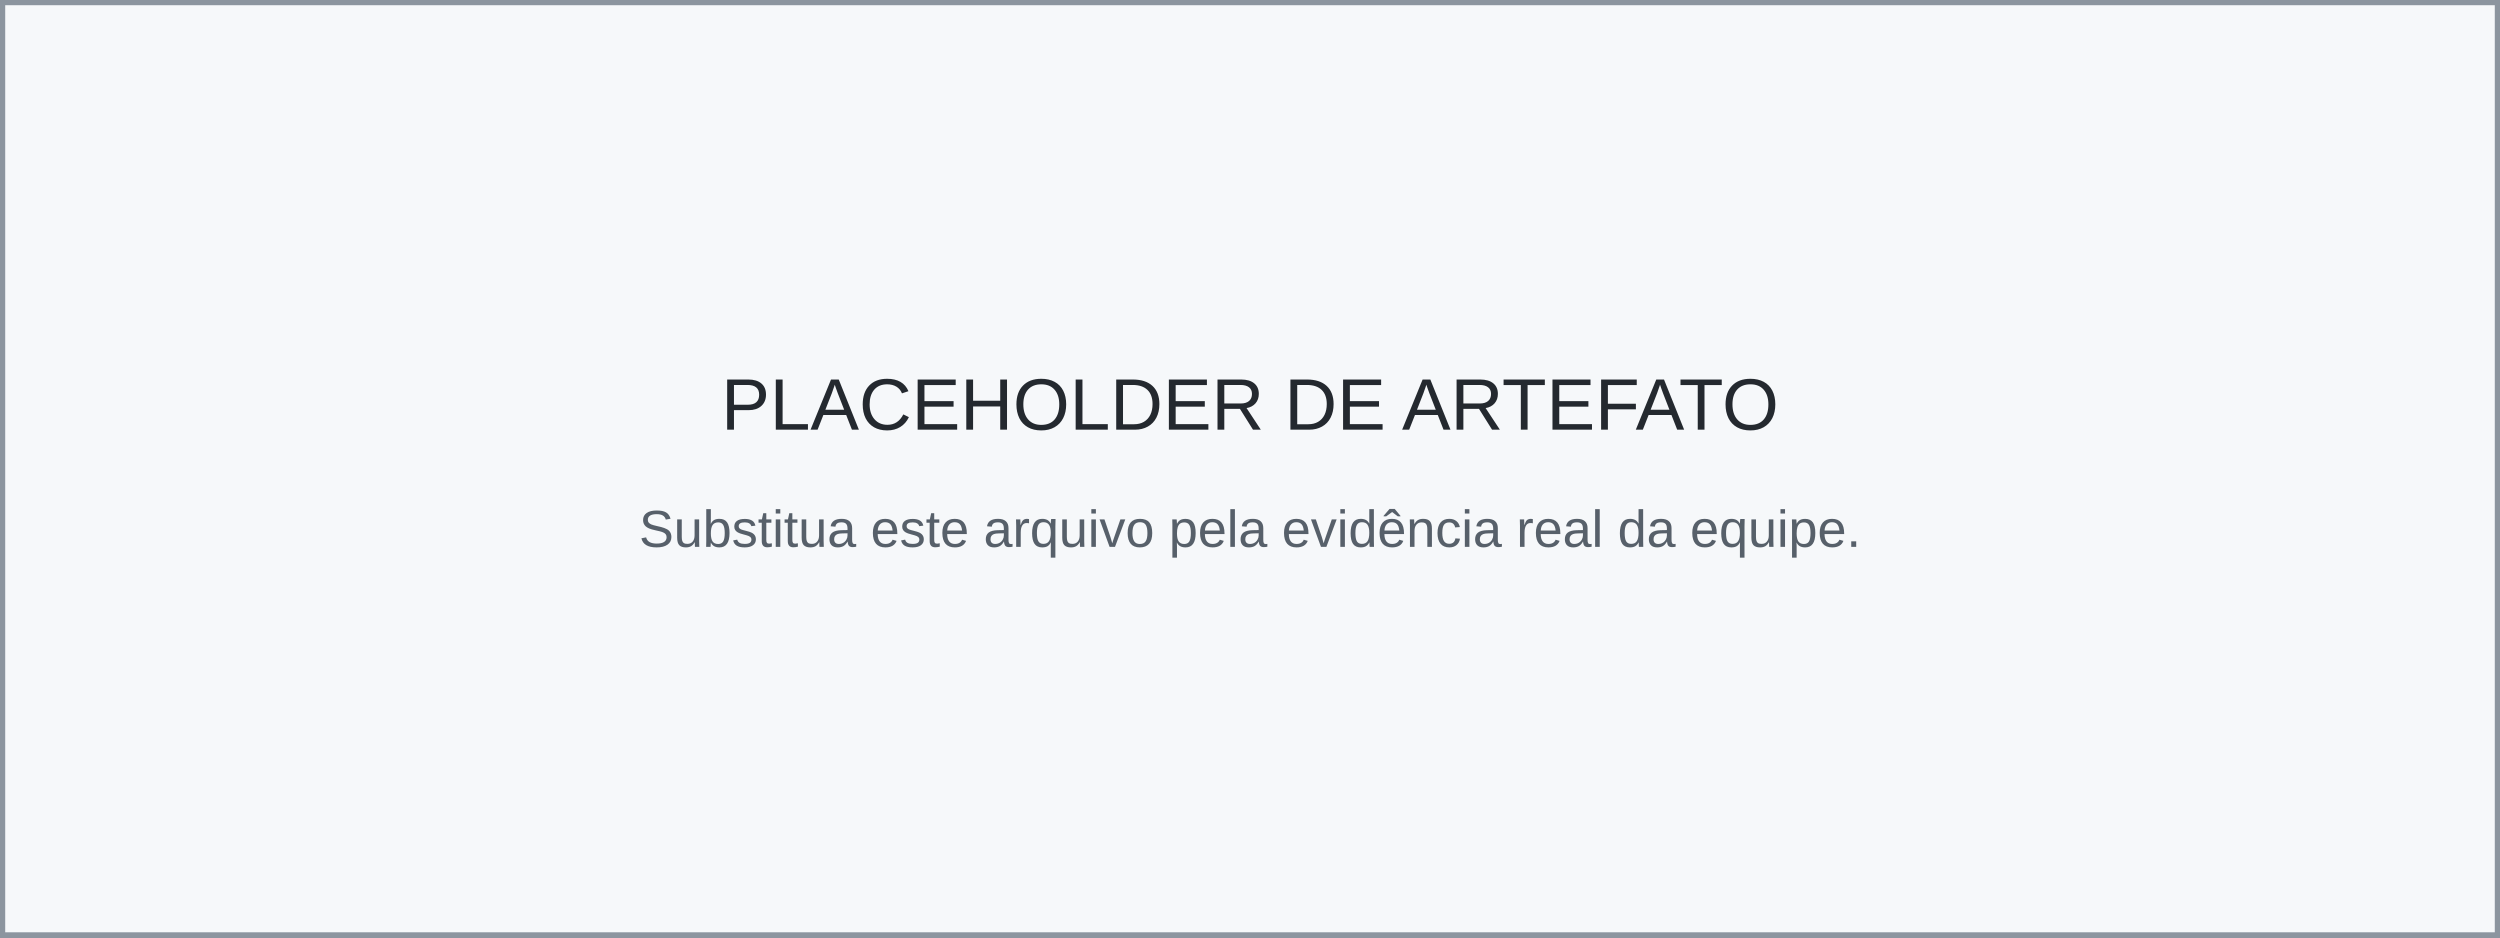
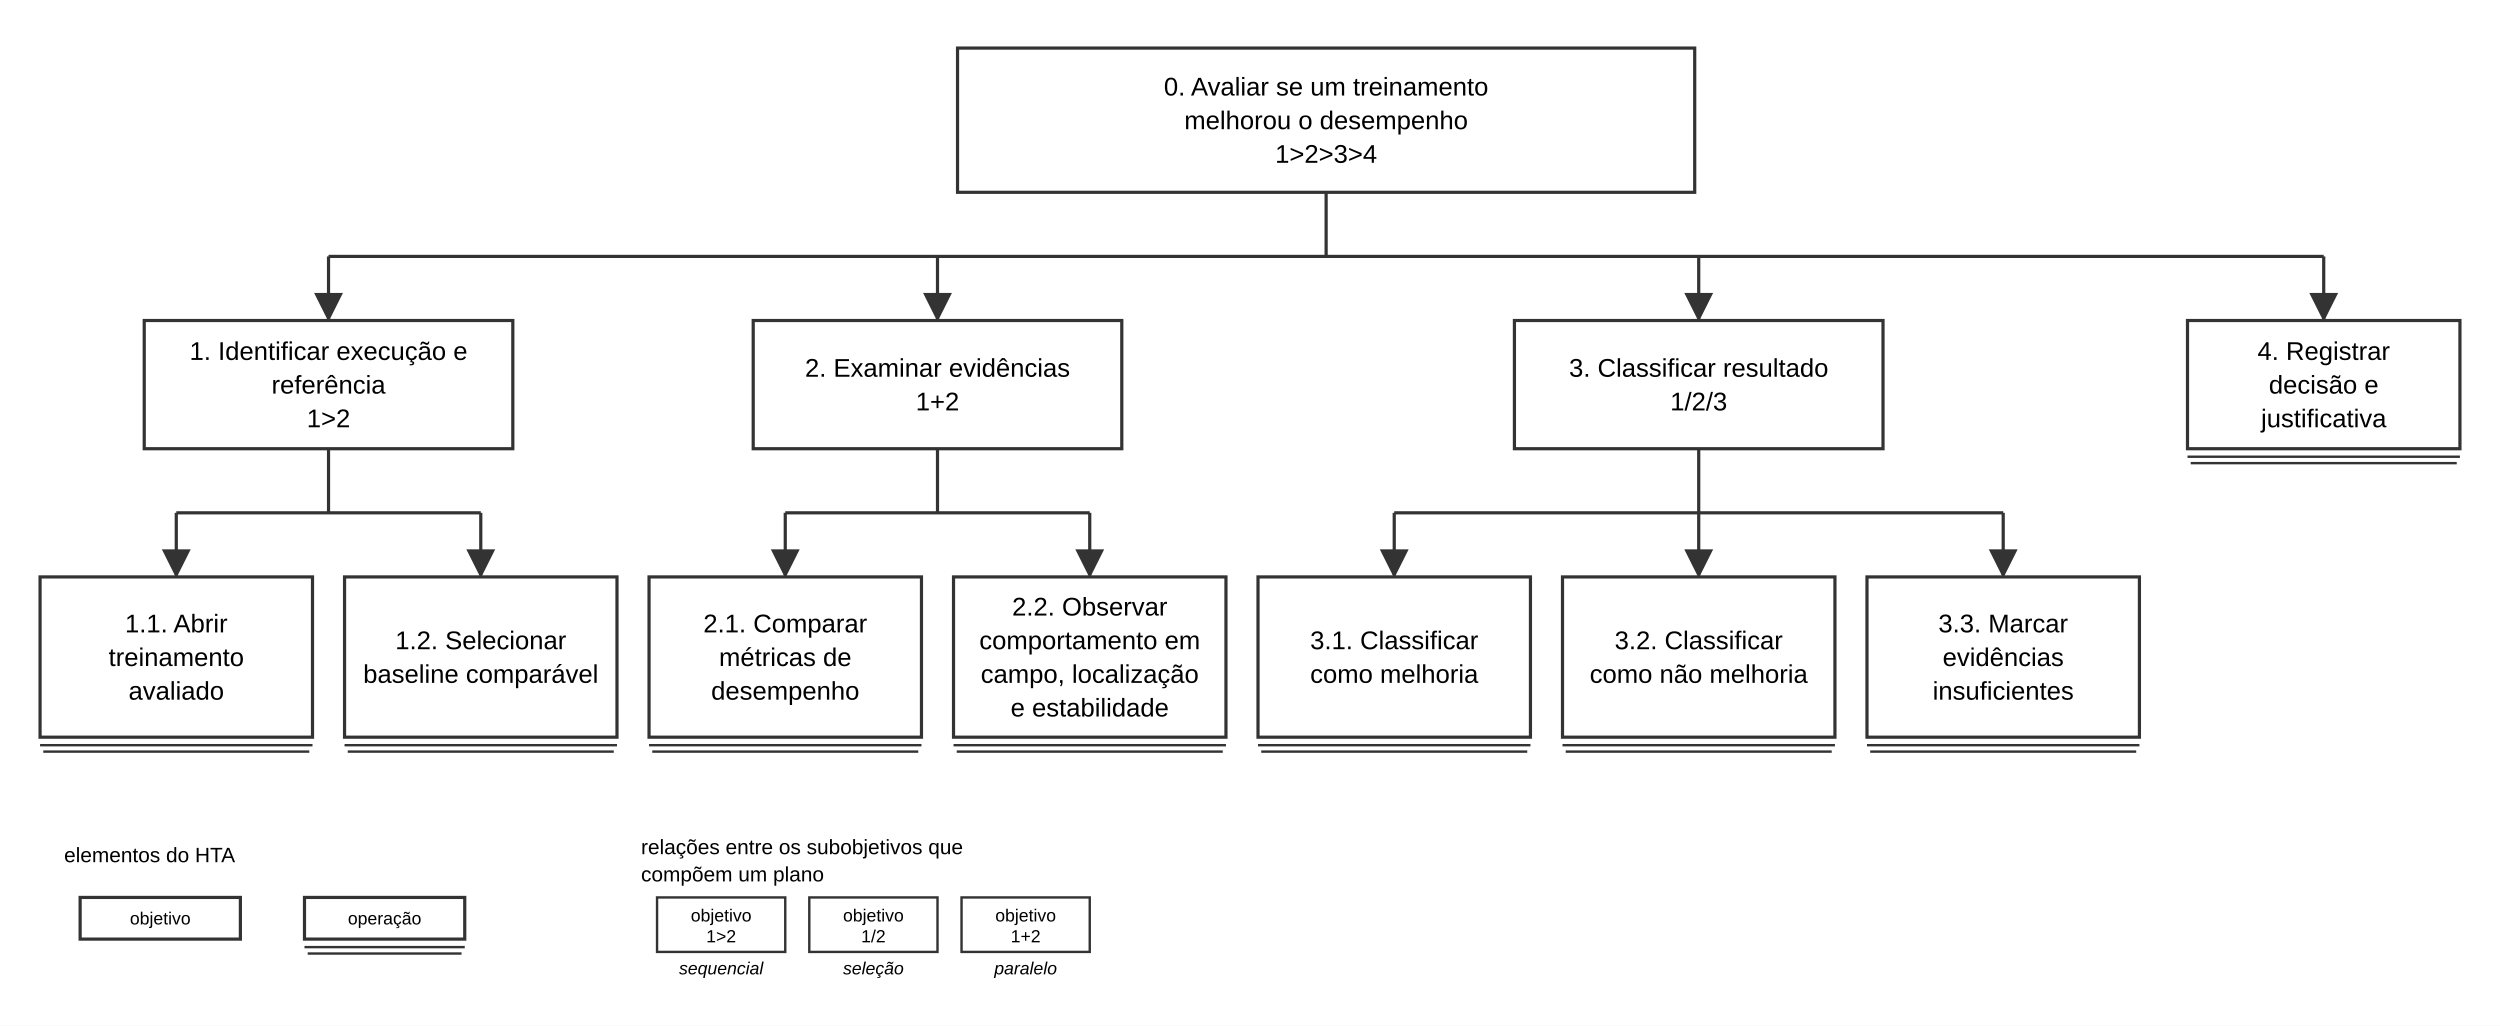
- <svg xmlns="http://www.w3.org/2000/svg" width="960" height="360" viewBox="0 0 960 360">
-   <rect width="100%" height="100%" fill="#f6f8fa" stroke="#8c959f" stroke-width="4" />
-   <text x="480" y="165" text-anchor="middle" font-family="Arial, sans-serif" font-size="28" fill="#24292f">PLACEHOLDER DE ARTEFATO</text>
-   <text x="480" y="210" text-anchor="middle" font-family="Arial, sans-serif" font-size="20" fill="#57606a">Substitua este arquivo pela evidência real da equipe.</text>
+ <svg xmlns="http://www.w3.org/2000/svg" viewBox="0 0 1560 640" width="1560" height="640" font-family="Arial, Helvetica, sans-serif">
+   <defs>
+     <marker id="a" viewBox="0 0 10 10" refX="9" refY="5" markerWidth="9" markerHeight="9" orient="auto">
+       <path d="M0,0 L10,5 L0,10 z" fill="#333" />
+     </marker>
+   </defs>
+   <rect width="100%" height="100%" fill="#fff" />
+   <line x1="827.5" y1="120" x2="827.5" y2="160" stroke="#333" stroke-width="2" />
+   <line x1="205.0" y1="160" x2="1450" y2="160" stroke="#333" stroke-width="2" />
+   <line x1="205.0" y1="160" x2="205.0" y2="199" stroke="#333" stroke-width="2" marker-end="url(#a)" />
+   <line x1="585.0" y1="160" x2="585.0" y2="199" stroke="#333" stroke-width="2" marker-end="url(#a)" />
+   <line x1="1060" y1="160" x2="1060" y2="199" stroke="#333" stroke-width="2" marker-end="url(#a)" />
+   <line x1="1450" y1="160" x2="1450" y2="199" stroke="#333" stroke-width="2" marker-end="url(#a)" />
+   <line x1="205.0" y1="280" x2="205.0" y2="320" stroke="#333" stroke-width="2" />
+   <line x1="110" y1="320" x2="300" y2="320" stroke="#333" stroke-width="2" />
+   <line x1="110" y1="320" x2="110" y2="359" stroke="#333" stroke-width="2" marker-end="url(#a)" />
+   <line x1="300" y1="320" x2="300" y2="359" stroke="#333" stroke-width="2" marker-end="url(#a)" />
+   <line x1="585.0" y1="280" x2="585.0" y2="320" stroke="#333" stroke-width="2" />
+   <line x1="490" y1="320" x2="680" y2="320" stroke="#333" stroke-width="2" />
+   <line x1="490" y1="320" x2="490" y2="359" stroke="#333" stroke-width="2" marker-end="url(#a)" />
+   <line x1="680" y1="320" x2="680" y2="359" stroke="#333" stroke-width="2" marker-end="url(#a)" />
+   <line x1="1060" y1="280" x2="1060" y2="320" stroke="#333" stroke-width="2" />
+   <line x1="870" y1="320" x2="1250" y2="320" stroke="#333" stroke-width="2" />
+   <line x1="870" y1="320" x2="870" y2="359" stroke="#333" stroke-width="2" marker-end="url(#a)" />
+   <line x1="1060" y1="320" x2="1060" y2="359" stroke="#333" stroke-width="2" marker-end="url(#a)" />
+   <line x1="1250" y1="320" x2="1250" y2="359" stroke="#333" stroke-width="2" marker-end="url(#a)" />
+   <rect x="597.5" y="30" width="460" height="90" fill="#fff" stroke="#333" stroke-width="2" />
+   <text x="827.5" y="59.6" text-anchor="middle" font-size="16">0. Avaliar se um treinamento</text>
+   <text x="827.5" y="80.6" text-anchor="middle" font-size="16">melhorou o desempenho</text>
+   <text x="827.5" y="101.6" text-anchor="middle" font-size="16">1&gt;2&gt;3&gt;4</text>
+   <rect x="90.0" y="200" width="230" height="80" fill="#fff" stroke="#333" stroke-width="2" />
+   <text x="205.0" y="224.6" text-anchor="middle" font-size="16">1. Identificar execução e</text>
+   <text x="205.0" y="245.6" text-anchor="middle" font-size="16">referência</text>
+   <text x="205.0" y="266.6" text-anchor="middle" font-size="16">1&gt;2</text>
+   <rect x="470.0" y="200" width="230" height="80" fill="#fff" stroke="#333" stroke-width="2" />
+   <text x="585.0" y="235.1" text-anchor="middle" font-size="16">2. Examinar evidências</text>
+   <text x="585.0" y="256.1" text-anchor="middle" font-size="16">1+2</text>
+   <rect x="945.0" y="200" width="230" height="80" fill="#fff" stroke="#333" stroke-width="2" />
+   <text x="1060" y="235.1" text-anchor="middle" font-size="16">3. Classificar resultado</text>
+   <text x="1060" y="256.1" text-anchor="middle" font-size="16">1/2/3</text>
+   <rect x="1365.0" y="200" width="170" height="80" fill="#fff" stroke="#333" stroke-width="2" />
+   <text x="1450" y="224.6" text-anchor="middle" font-size="16">4. Registrar</text>
+   <text x="1450" y="245.6" text-anchor="middle" font-size="16">decisão e</text>
+   <text x="1450" y="266.6" text-anchor="middle" font-size="16">justificativa</text>
+   <line x1="1365.0" y1="285" x2="1535.0" y2="285" stroke="#333" stroke-width="1.5" />
+   <line x1="1367.0" y1="289" x2="1533.0" y2="289" stroke="#333" stroke-width="1.5" />
+   <rect x="25.0" y="360" width="170" height="100" fill="#fff" stroke="#333" stroke-width="2" />
+   <text x="110" y="394.6" text-anchor="middle" font-size="16">1.1. Abrir</text>
+   <text x="110" y="415.6" text-anchor="middle" font-size="16">treinamento</text>
+   <text x="110" y="436.6" text-anchor="middle" font-size="16">avaliado</text>
+   <line x1="25.0" y1="465" x2="195.0" y2="465" stroke="#333" stroke-width="1.5" />
+   <line x1="27.0" y1="469" x2="193.0" y2="469" stroke="#333" stroke-width="1.5" />
+   <rect x="215.0" y="360" width="170" height="100" fill="#fff" stroke="#333" stroke-width="2" />
+   <text x="300" y="405.1" text-anchor="middle" font-size="16">1.2. Selecionar</text>
+   <text x="300" y="426.1" text-anchor="middle" font-size="16">baseline comparável</text>
+   <line x1="215.0" y1="465" x2="385.0" y2="465" stroke="#333" stroke-width="1.5" />
+   <line x1="217.0" y1="469" x2="383.0" y2="469" stroke="#333" stroke-width="1.5" />
+   <rect x="405.0" y="360" width="170" height="100" fill="#fff" stroke="#333" stroke-width="2" />
+   <text x="490" y="394.6" text-anchor="middle" font-size="16">2.1. Comparar</text>
+   <text x="490" y="415.6" text-anchor="middle" font-size="16">métricas de</text>
+   <text x="490" y="436.6" text-anchor="middle" font-size="16">desempenho</text>
+   <line x1="405.0" y1="465" x2="575.0" y2="465" stroke="#333" stroke-width="1.5" />
+   <line x1="407.0" y1="469" x2="573.0" y2="469" stroke="#333" stroke-width="1.5" />
+   <rect x="595.0" y="360" width="170" height="100" fill="#fff" stroke="#333" stroke-width="2" />
+   <text x="680" y="384.1" text-anchor="middle" font-size="16">2.2. Observar</text>
+   <text x="680" y="405.1" text-anchor="middle" font-size="16">comportamento em</text>
+   <text x="680" y="426.1" text-anchor="middle" font-size="16">campo, localização</text>
+   <text x="680" y="447.1" text-anchor="middle" font-size="16">e estabilidade</text>
+   <line x1="595.0" y1="465" x2="765.0" y2="465" stroke="#333" stroke-width="1.5" />
+   <line x1="597.0" y1="469" x2="763.0" y2="469" stroke="#333" stroke-width="1.5" />
+   <rect x="785.0" y="360" width="170" height="100" fill="#fff" stroke="#333" stroke-width="2" />
+   <text x="870" y="405.1" text-anchor="middle" font-size="16">3.1. Classificar</text>
+   <text x="870" y="426.1" text-anchor="middle" font-size="16">como melhoria</text>
+   <line x1="785.0" y1="465" x2="955.0" y2="465" stroke="#333" stroke-width="1.5" />
+   <line x1="787.0" y1="469" x2="953.0" y2="469" stroke="#333" stroke-width="1.5" />
+   <rect x="975.0" y="360" width="170" height="100" fill="#fff" stroke="#333" stroke-width="2" />
+   <text x="1060" y="405.1" text-anchor="middle" font-size="16">3.2. Classificar</text>
+   <text x="1060" y="426.1" text-anchor="middle" font-size="16">como não melhoria</text>
+   <line x1="975.0" y1="465" x2="1145.0" y2="465" stroke="#333" stroke-width="1.5" />
+   <line x1="977.0" y1="469" x2="1143.0" y2="469" stroke="#333" stroke-width="1.5" />
+   <rect x="1165.0" y="360" width="170" height="100" fill="#fff" stroke="#333" stroke-width="2" />
+   <text x="1250" y="394.6" text-anchor="middle" font-size="16">3.3. Marcar</text>
+   <text x="1250" y="415.6" text-anchor="middle" font-size="16">evidências</text>
+   <text x="1250" y="436.6" text-anchor="middle" font-size="16">insuficientes</text>
+   <line x1="1165.0" y1="465" x2="1335.0" y2="465" stroke="#333" stroke-width="1.5" />
+   <line x1="1167.0" y1="469" x2="1333.0" y2="469" stroke="#333" stroke-width="1.5" />
+   <text x="40" y="538" font-size="13">elementos do HTA</text>
+   <rect x="50.0" y="560" width="100" height="26" fill="#fff" stroke="#333" stroke-width="2" />
+   <text x="100" y="576.85" text-anchor="middle" font-size="11">objetivo</text>
+   <rect x="190.0" y="560" width="100" height="26" fill="#fff" stroke="#333" stroke-width="2" />
+   <text x="240" y="576.85" text-anchor="middle" font-size="11">operação</text>
+   <line x1="190.0" y1="591" x2="290.0" y2="591" stroke="#333" stroke-width="1.5" />
+   <line x1="192.0" y1="595" x2="288.0" y2="595" stroke="#333" stroke-width="1.5" />
+   <text x="400" y="533" font-size="13">relações entre os subobjetivos que</text>
+   <text x="400" y="550" font-size="13">compõem um plano</text>
+   <rect x="410" y="560" width="80" height="34" fill="#fff" stroke="#333" stroke-width="1.5" />
+   <text x="450" y="575" text-anchor="middle" font-size="11">objetivo</text>
+   <text x="450" y="588" text-anchor="middle" font-size="11">1&gt;2</text>
+   <text x="450" y="608" text-anchor="middle" font-size="11" font-style="italic">sequencial</text>
+   <rect x="505" y="560" width="80" height="34" fill="#fff" stroke="#333" stroke-width="1.5" />
+   <text x="545" y="575" text-anchor="middle" font-size="11">objetivo</text>
+   <text x="545" y="588" text-anchor="middle" font-size="11">1/2</text>
+   <text x="545" y="608" text-anchor="middle" font-size="11" font-style="italic">seleção</text>
+   <rect x="600" y="560" width="80" height="34" fill="#fff" stroke="#333" stroke-width="1.5" />
+   <text x="640" y="575" text-anchor="middle" font-size="11">objetivo</text>
+   <text x="640" y="588" text-anchor="middle" font-size="11">1+2</text>
+   <text x="640" y="608" text-anchor="middle" font-size="11" font-style="italic">paralelo</text>
</svg>
